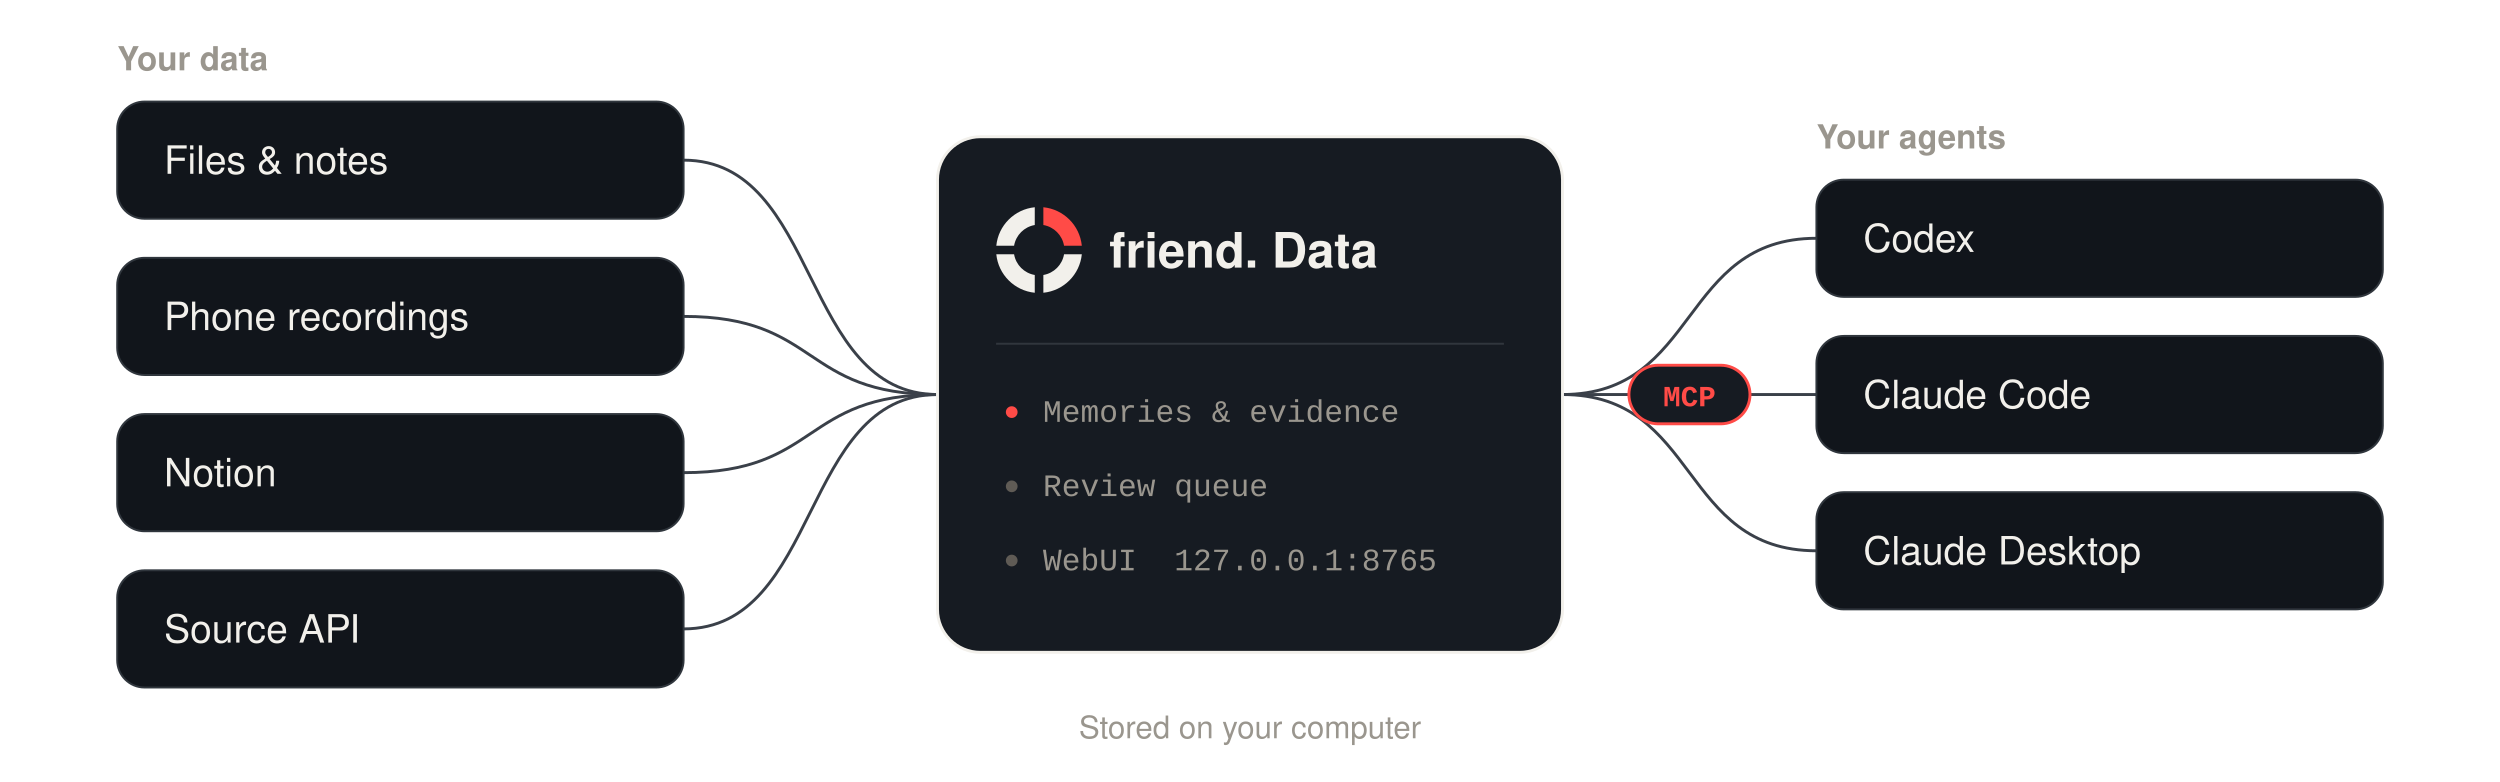
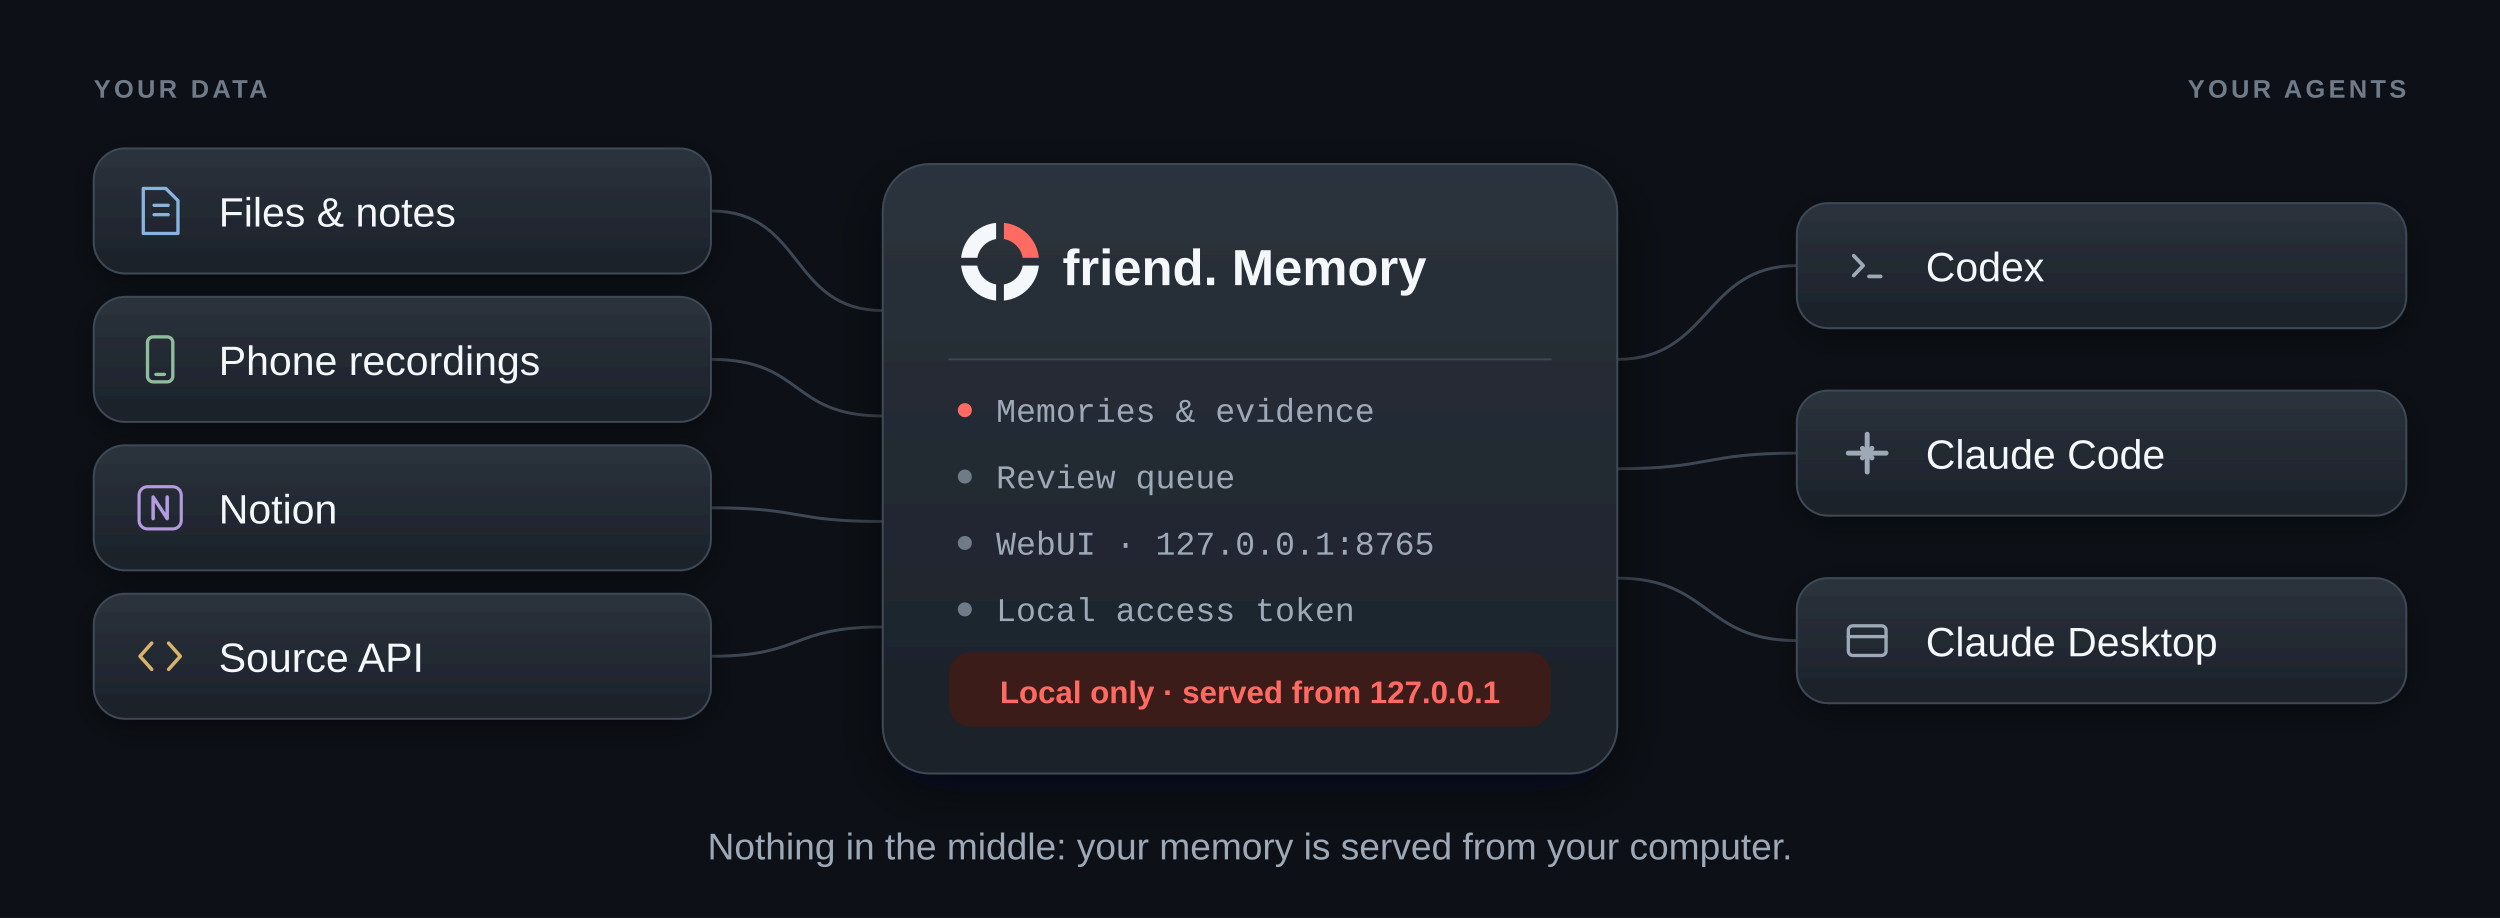
- <svg xmlns="http://www.w3.org/2000/svg" viewBox="0 60 1280 400" width="1280" height="400" role="img" aria-label="friend. architecture">
-   <style>.s{font-family:-apple-system, BlinkMacSystemFont, 'Segoe UI', 'Helvetica Neue', Helvetica, 'PingFang SC', 'Microsoft YaHei', Arial, sans-serif}.m{font-family:ui-monospace, SFMono-Regular, 'JetBrains Mono', Menlo, Consolas, 'Liberation Mono', monospace}</style>
-   <path id="l0" d="M350,142 C420,142 410,262 480,262" fill="none" stroke="#3A4049" stroke-width="1.5" />
-   <circle r="3.5" fill="#F2F0EB" opacity="0.8">
-     <animateMotion dur="3.2s" begin="-0.1s" repeatCount="indefinite">
-       <mpath href="#l0" />
-     </animateMotion>
-   </circle>
-   <path id="l1" d="M350,222 C420,222 410,262 480,262" fill="none" stroke="#3A4049" stroke-width="1.5" />
-   <circle r="3.5" fill="#F2F0EB" opacity="0.8">
-     <animateMotion dur="3.2s" begin="-0.9s" repeatCount="indefinite">
-       <mpath href="#l1" />
-     </animateMotion>
-   </circle>
-   <path id="l2" d="M350,302 C420,302 410,262 480,262" fill="none" stroke="#3A4049" stroke-width="1.5" />
-   <circle r="3.5" fill="#F2F0EB" opacity="0.8">
-     <animateMotion dur="3.2s" begin="-1.7s" repeatCount="indefinite">
-       <mpath href="#l2" />
-     </animateMotion>
-   </circle>
-   <path id="l3" d="M350,382 C420,382 410,262 480,262" fill="none" stroke="#3A4049" stroke-width="1.5" />
-   <circle r="3.5" fill="#F2F0EB" opacity="0.8">
-     <animateMotion dur="3.2s" begin="-2.5s" repeatCount="indefinite">
-       <mpath href="#l3" />
-     </animateMotion>
-   </circle>
-   <path id="r0" d="M800,262 C870,262 860,182 930,182" fill="none" stroke="#3A4049" stroke-width="1.5" />
-   <circle r="3.5" fill="#FF4B47">
-     <animateMotion dur="2.6s" begin="-0.40s" repeatCount="indefinite">
-       <mpath href="#r0" />
-     </animateMotion>
-   </circle>
-   <path id="r1" d="M800,262 C870,262 860,262 930,262" fill="none" stroke="#3A4049" stroke-width="1.5" />
-   <circle r="3.5" fill="#FF4B47">
-     <animateMotion dur="2.6s" begin="-1.25s" repeatCount="indefinite">
-       <mpath href="#r1" />
-     </animateMotion>
-   </circle>
-   <path id="r2" d="M800,262 C870,262 860,342 930,342" fill="none" stroke="#3A4049" stroke-width="1.5" />
-   <circle r="3.5" fill="#FF4B47">
-     <animateMotion dur="2.6s" begin="-2.10s" repeatCount="indefinite">
-       <mpath href="#r2" />
-     </animateMotion>
-   </circle>
-   <text class="s" x="60" y="96" font-size="17" font-weight="600" fill="#9A968E">Your data</text>
-   <text class="s" x="930" y="136" font-size="17" font-weight="600" fill="#9A968E">Your agents</text>
-   <rect x="60" y="112.0" width="290" height="60" rx="14" fill="#11151B" stroke="#30363D" />
-   <text class="s" x="84" y="149" font-size="20" fill="#F2F0EB">Files &amp; notes</text>
-   <rect x="60" y="192.0" width="290" height="60" rx="14" fill="#11151B" stroke="#30363D" />
-   <text class="s" x="84" y="229" font-size="20" fill="#F2F0EB">Phone recordings</text>
-   <rect x="60" y="272.0" width="290" height="60" rx="14" fill="#11151B" stroke="#30363D" />
-   <text class="s" x="84" y="309" font-size="20" fill="#F2F0EB">Notion</text>
-   <rect x="60" y="352.0" width="290" height="60" rx="14" fill="#11151B" stroke="#30363D" />
-   <text class="s" x="84" y="389" font-size="20" fill="#F2F0EB">Source API</text>
-   <rect x="930" y="152.0" width="290" height="60" rx="14" fill="#11151B" stroke="#30363D" />
-   <text class="s" x="954" y="189" font-size="20" fill="#F2F0EB">Codex</text>
-   <rect x="930" y="232.0" width="290" height="60" rx="14" fill="#11151B" stroke="#30363D" />
-   <text class="s" x="954" y="269" font-size="20" fill="#F2F0EB">Claude Code</text>
-   <rect x="930" y="312.0" width="290" height="60" rx="14" fill="#11151B" stroke="#30363D" />
-   <text class="s" x="954" y="349" font-size="20" fill="#F2F0EB">Claude Desktop</text>
-   <rect x="834" y="247" width="62" height="30" rx="15" fill="#161B22" stroke="#FF4B47" stroke-width="1.5" />
-   <text class="m" x="865" y="268" text-anchor="middle" font-size="15" font-weight="700" fill="#FF4B47">MCP</text>
-   <rect x="480" y="130" width="320" height="264" rx="22" fill="#161B22" stroke="#F2F0EB" stroke-width="1.5" />
-   <g transform="translate(532 188) scale(0.22)">
-     <path fill="#FF4B47" d="M10,-99.499A100,100 0 0 1 99.499,-10L58.146,-10A59,59 0 0 0 10,-58.146Z" />
-     <path fill="#F2F0EB" d="M99.499,10A100,100 0 0 1 10,99.499L10,58.146A59,59 0 0 0 58.146,10Z" />
-     <path fill="#F2F0EB" d="M-10,99.499A100,100 0 0 1 -99.499,10L-58.146,10A59,59 0 0 0 -10,58.146Z" />
-     <path fill="#F2F0EB" d="M-99.499,-10A100,100 0 0 1 -10,-99.499L-10,-58.146A59,59 0 0 0 -58.146,-10Z" />
-   </g>
-   <text class="s" x="568" y="197" font-size="25" font-weight="650" fill="#F2F0EB">friend. Data</text>
-   <line x1="510" y1="236" x2="770" y2="236" stroke="#30363D" />
-   <circle cx="518" cy="271" r="3" fill="#FF4B47" />
-   <text class="m" x="534" y="276" font-size="16" fill="#9A968E" xml:space="preserve">Memories &amp; evidence</text>
-   <circle cx="518" cy="309" r="3" fill="#5F5B55" />
-   <text class="m" x="534" y="314" font-size="16" fill="#9A968E" xml:space="preserve">Review queue</text>
-   <circle cx="518" cy="347" r="3" fill="#5F5B55" />
-   <text class="m" x="534" y="352" font-size="16" fill="#9A968E" xml:space="preserve">WebUI  127.0.0.1:8765</text>
-   <text class="s" x="640.0" y="438" text-anchor="middle" font-size="16" fill="#9A968E">Stored on your computer</text>
+ <svg xmlns="http://www.w3.org/2000/svg" viewBox="0 0 1280 470" width="1280" height="470" role="img" aria-label="Files, phone recordings, Notion and the source API flow into friend. Memory on your computer, which serves Codex, Claude Code and Claude Desktop over MCP.">
+   <defs>
+     <radialGradient id="halo" cx="50%" cy="50%" r="50%">
+       <stop offset="0" stop-color="#FF7A70" stop-opacity=".55" />
+       <stop offset=".45" stop-color="#FF7A70" stop-opacity=".18" />
+       <stop offset="1" stop-color="#FF7A70" stop-opacity="0" />
+     </radialGradient>
+     <linearGradient id="cardGrad" x1="0" y1="0" x2="0" y2="1">
+       <stop offset="0" stop-color="#2B323C" />
+       <stop offset="1" stop-color="#1B2129" />
+     </linearGradient>
+     <linearGradient id="cardAltGrad" x1="0" y1="0" x2="0" y2="1">
+       <stop offset="0" stop-color="#39424F" />
+       <stop offset="1" stop-color="#262E38" />
+     </linearGradient>
+     <filter id="soft" x="-30%" y="-30%" width="160%" height="180%">
+       <feDropShadow dx="0" dy="8" stdDeviation="14" flood-color="rgba(1,4,9,.62)" flood-opacity="1" />
+     </filter>
+     <filter id="softSm" x="-30%" y="-30%" width="160%" height="180%">
+       <feDropShadow dx="0" dy="4" stdDeviation="7" flood-color="rgba(1,4,9,.62)" flood-opacity=".8" />
+     </filter>
+   </defs>
+   <style>
+   .s{font-family:-apple-system, BlinkMacSystemFont, 'Segoe UI Variable Display', 'Segoe UI', 'Helvetica Neue', Arial, 'Microsoft YaHei', 'PingFang SC', 'Hiragino Sans GB', 'Noto Sans CJK SC', sans-serif}
+   .m{font-family:ui-monospace, SFMono-Regular, 'SF Mono', Menlo, Consolas, 'Liberation Mono', 'Microsoft YaHei', monospace}
+   .rise{opacity:0;animation:rise .9s cubic-bezier(.16,.84,.32,1) both}
+   @keyframes rise{from{opacity:0;transform:translateY(14px);filter:blur(6px)}to{opacity:1;transform:none;filter:blur(0)}}
+   @keyframes breathe{0%,100%{opacity:.45;transform:scale(.96)}50%{opacity:.9;transform:scale(1.05)}}
+   @keyframes breathe2{
+     0%{opacity:.05;transform:scale(.93);animation-timing-function:cubic-bezier(.66,0,.34,1)}
+     18%{opacity:.12;transform:scale(1.03);animation-timing-function:cubic-bezier(.37,0,.63,1)}
+     34%{opacity:.07;transform:scale(.99);animation-timing-function:cubic-bezier(.45,0,.55,1)}
+     57%{opacity:.15;transform:scale(1.085);animation-timing-function:cubic-bezier(.3,0,.7,1)}
+     72%{opacity:.088;transform:scale(1.008);animation-timing-function:cubic-bezier(.6,0,.4,1)}
+     88%{opacity:.126;transform:scale(1.052);animation-timing-function:cubic-bezier(.5,0,.5,1)}
+     100%{opacity:.05;transform:scale(.93)}
+   }
+   @keyframes twinkle{0%,100%{opacity:.12}50%{opacity:.5}}
+   .tw{animation:twinkle 9s ease-in-out infinite}
+   .snr{animation:snr 5.4s cubic-bezier(.16,.84,.32,1) infinite;transform-box:fill-box;transform-origin:center}
+   @keyframes snr{0%{transform:scale(.5);opacity:.55}65%{opacity:0}100%{transform:scale(1.6);opacity:0}}
+   .swp{animation-timing-function:cubic-bezier(.83,0,.17,1);animation-iteration-count:infinite;opacity:0}
+   .march{animation:march 1.65s linear infinite}
+   .dp{animation:dotpulse 2.6s ease-in-out infinite}
+   @keyframes dotpulse{0%,100%{opacity:.42}50%{opacity:1}}
+   @keyframes march{to{stroke-dashoffset:-24}}
+   .scan{animation:scan 4s cubic-bezier(.83,0,.17,1) infinite;opacity:0}
+   @keyframes scan{0%{transform:translateX(0);opacity:0}8%{opacity:1}88%{opacity:1}100%{transform:translateX(1140px);opacity:0}}
+   @media (prefers-reduced-motion: reduce){
+     .rise{animation:none!important;opacity:1!important;filter:none!important;transform:none!important}
+     .tw{animation:none!important;opacity:.55!important}
+     .snr,.swp,.scan{animation:none!important;opacity:0!important}
+     .march{animation:none!important}
+     .dp{animation:none!important;opacity:1!important}
+   }</style>
+   <rect width="1280" height="470" fill="#0D1117" />
+   <text x="48" y="50" font-size="13" font-weight="700" fill="#6F7B89" letter-spacing="1.7" class="s">YOUR DATA</text>
+   <text x="1232" y="50" font-size="13" font-weight="700" fill="#6F7B89" text-anchor="end" letter-spacing="1.7" class="s">YOUR AGENTS</text>
+   <path id="sl0" d="M364,108 C412,108 404,159 452,159" fill="none" stroke="#3E4855" stroke-width="1.5" />
+   <path id="sl1" d="M364,184 C412,184 404,213 452,213" fill="none" stroke="#3E4855" stroke-width="1.5" />
+   <path id="sl2" d="M364,260 C412,260 404,267 452,267" fill="none" stroke="#3E4855" stroke-width="1.5" />
+   <path id="sl3" d="M364,336 C412,336 404,321 452,321" fill="none" stroke="#3E4855" stroke-width="1.5" />
+   <path id="ar0" d="M828,184 C876,184 872,136 920,136" fill="none" stroke="#3E4855" stroke-width="1.5" />
+   <path id="ar1" d="M828,240 C876,240 872,232 920,232" fill="none" stroke="#3E4855" stroke-width="1.5" />
+   <path id="ar2" d="M828,296 C876,296 872,328 920,328" fill="none" stroke="#3E4855" stroke-width="1.5" />
+   <g>
+     <g>
+       <animateMotion dur="1.3s" begin="0s" repeatCount="indefinite" calcMode="spline" keyPoints="0;1" keyTimes="0;1" keySplines=".42 0 .28 1">
+         <mpath href="#sl0" />
+       </animateMotion>
+       <circle r="9.36" fill="#FFB3AC" opacity="0">
+         <animate attributeName="r" values="3.74;9.36;9.36;3.74" keyTimes="0;.14;.86;1" calcMode="spline" keySplines=".4 0 .6 1;.4 0 .6 1;.4 0 .6 1" dur="1.3s" begin="0s" repeatCount="indefinite" />
+         <animate attributeName="opacity" values="0;.16;.16;0" keyTimes="0;.14;.86;1" calcMode="spline" keySplines=".4 0 .6 1;.4 0 .6 1;.4 0 .6 1" dur="1.3s" begin="0s" repeatCount="indefinite" />
+       </circle>
+       <circle r="3.6" fill="#FFB3AC" opacity="0">
+         <animate attributeName="r" values="1.26;3.6;3.6;1.26" keyTimes="0;.14;.86;1" calcMode="spline" keySplines=".4 0 .6 1;.4 0 .6 1;.4 0 .6 1" dur="1.3s" begin="0s" repeatCount="indefinite" />
+         <animate attributeName="opacity" values="0;1;1;0" keyTimes="0;.14;.86;1" calcMode="spline" keySplines=".4 0 .6 1;.4 0 .6 1;.4 0 .6 1" dur="1.3s" begin="0s" repeatCount="indefinite" />
+       </circle>
+     </g>
+     <g>
+       <animateMotion dur="1.3s" begin="-0.37s" repeatCount="indefinite" calcMode="spline" keyPoints="0;1" keyTimes="0;1" keySplines=".42 0 .28 1">
+         <mpath href="#sl0" />
+       </animateMotion>
+       <circle r="9.36" fill="#FFB3AC" opacity="0">
+         <animate attributeName="r" values="3.74;9.36;9.36;3.74" keyTimes="0;.14;.86;1" calcMode="spline" keySplines=".4 0 .6 1;.4 0 .6 1;.4 0 .6 1" dur="1.3s" begin="-0.37s" repeatCount="indefinite" />
+         <animate attributeName="opacity" values="0;.16;.16;0" keyTimes="0;.14;.86;1" calcMode="spline" keySplines=".4 0 .6 1;.4 0 .6 1;.4 0 .6 1" dur="1.3s" begin="-0.37s" repeatCount="indefinite" />
+       </circle>
+       <circle r="3.6" fill="#FFB3AC" opacity="0">
+         <animate attributeName="r" values="1.26;3.6;3.6;1.26" keyTimes="0;.14;.86;1" calcMode="spline" keySplines=".4 0 .6 1;.4 0 .6 1;.4 0 .6 1" dur="1.3s" begin="-0.37s" repeatCount="indefinite" />
+         <animate attributeName="opacity" values="0;1;1;0" keyTimes="0;.14;.86;1" calcMode="spline" keySplines=".4 0 .6 1;.4 0 .6 1;.4 0 .6 1" dur="1.3s" begin="-0.37s" repeatCount="indefinite" />
+       </circle>
+     </g>
+     <g>
+       <animateMotion dur="1.3s" begin="-0.74s" repeatCount="indefinite" calcMode="spline" keyPoints="0;1" keyTimes="0;1" keySplines=".42 0 .28 1">
+         <mpath href="#sl0" />
+       </animateMotion>
+       <circle r="9.36" fill="#FFB3AC" opacity="0">
+         <animate attributeName="r" values="3.74;9.36;9.36;3.74" keyTimes="0;.14;.86;1" calcMode="spline" keySplines=".4 0 .6 1;.4 0 .6 1;.4 0 .6 1" dur="1.3s" begin="-0.74s" repeatCount="indefinite" />
+         <animate attributeName="opacity" values="0;.16;.16;0" keyTimes="0;.14;.86;1" calcMode="spline" keySplines=".4 0 .6 1;.4 0 .6 1;.4 0 .6 1" dur="1.3s" begin="-0.74s" repeatCount="indefinite" />
+       </circle>
+       <circle r="3.6" fill="#FFB3AC" opacity="0">
+         <animate attributeName="r" values="1.26;3.6;3.6;1.26" keyTimes="0;.14;.86;1" calcMode="spline" keySplines=".4 0 .6 1;.4 0 .6 1;.4 0 .6 1" dur="1.3s" begin="-0.74s" repeatCount="indefinite" />
+         <animate attributeName="opacity" values="0;1;1;0" keyTimes="0;.14;.86;1" calcMode="spline" keySplines=".4 0 .6 1;.4 0 .6 1;.4 0 .6 1" dur="1.3s" begin="-0.74s" repeatCount="indefinite" />
+       </circle>
+     </g>
+     <g>
+       <animateMotion dur="1.42s" begin="-0.46s" repeatCount="indefinite" calcMode="spline" keyPoints="0;1" keyTimes="0;1" keySplines=".42 0 .28 1">
+         <mpath href="#sl1" />
+       </animateMotion>
+       <circle r="9.36" fill="#FFB3AC" opacity="0">
+         <animate attributeName="r" values="3.74;9.36;9.36;3.74" keyTimes="0;.14;.86;1" calcMode="spline" keySplines=".4 0 .6 1;.4 0 .6 1;.4 0 .6 1" dur="1.42s" begin="-0.46s" repeatCount="indefinite" />
+         <animate attributeName="opacity" values="0;.16;.16;0" keyTimes="0;.14;.86;1" calcMode="spline" keySplines=".4 0 .6 1;.4 0 .6 1;.4 0 .6 1" dur="1.42s" begin="-0.46s" repeatCount="indefinite" />
+       </circle>
+       <circle r="3.6" fill="#FFB3AC" opacity="0">
+         <animate attributeName="r" values="1.26;3.6;3.6;1.26" keyTimes="0;.14;.86;1" calcMode="spline" keySplines=".4 0 .6 1;.4 0 .6 1;.4 0 .6 1" dur="1.42s" begin="-0.46s" repeatCount="indefinite" />
+         <animate attributeName="opacity" values="0;1;1;0" keyTimes="0;.14;.86;1" calcMode="spline" keySplines=".4 0 .6 1;.4 0 .6 1;.4 0 .6 1" dur="1.42s" begin="-0.46s" repeatCount="indefinite" />
+       </circle>
+     </g>
+     <g>
+       <animateMotion dur="1.42s" begin="-0.83s" repeatCount="indefinite" calcMode="spline" keyPoints="0;1" keyTimes="0;1" keySplines=".42 0 .28 1">
+         <mpath href="#sl1" />
+       </animateMotion>
+       <circle r="9.36" fill="#FFB3AC" opacity="0">
+         <animate attributeName="r" values="3.74;9.36;9.36;3.74" keyTimes="0;.14;.86;1" calcMode="spline" keySplines=".4 0 .6 1;.4 0 .6 1;.4 0 .6 1" dur="1.42s" begin="-0.83s" repeatCount="indefinite" />
+         <animate attributeName="opacity" values="0;.16;.16;0" keyTimes="0;.14;.86;1" calcMode="spline" keySplines=".4 0 .6 1;.4 0 .6 1;.4 0 .6 1" dur="1.42s" begin="-0.83s" repeatCount="indefinite" />
+       </circle>
+       <circle r="3.6" fill="#FFB3AC" opacity="0">
+         <animate attributeName="r" values="1.26;3.6;3.6;1.26" keyTimes="0;.14;.86;1" calcMode="spline" keySplines=".4 0 .6 1;.4 0 .6 1;.4 0 .6 1" dur="1.42s" begin="-0.83s" repeatCount="indefinite" />
+         <animate attributeName="opacity" values="0;1;1;0" keyTimes="0;.14;.86;1" calcMode="spline" keySplines=".4 0 .6 1;.4 0 .6 1;.4 0 .6 1" dur="1.42s" begin="-0.83s" repeatCount="indefinite" />
+       </circle>
+     </g>
+     <g>
+       <animateMotion dur="1.42s" begin="-1.2s" repeatCount="indefinite" calcMode="spline" keyPoints="0;1" keyTimes="0;1" keySplines=".42 0 .28 1">
+         <mpath href="#sl1" />
+       </animateMotion>
+       <circle r="9.36" fill="#FFB3AC" opacity="0">
+         <animate attributeName="r" values="3.74;9.36;9.36;3.74" keyTimes="0;.14;.86;1" calcMode="spline" keySplines=".4 0 .6 1;.4 0 .6 1;.4 0 .6 1" dur="1.42s" begin="-1.2s" repeatCount="indefinite" />
+         <animate attributeName="opacity" values="0;.16;.16;0" keyTimes="0;.14;.86;1" calcMode="spline" keySplines=".4 0 .6 1;.4 0 .6 1;.4 0 .6 1" dur="1.42s" begin="-1.2s" repeatCount="indefinite" />
+       </circle>
+       <circle r="3.6" fill="#FFB3AC" opacity="0">
+         <animate attributeName="r" values="1.26;3.6;3.6;1.26" keyTimes="0;.14;.86;1" calcMode="spline" keySplines=".4 0 .6 1;.4 0 .6 1;.4 0 .6 1" dur="1.42s" begin="-1.2s" repeatCount="indefinite" />
+         <animate attributeName="opacity" values="0;1;1;0" keyTimes="0;.14;.86;1" calcMode="spline" keySplines=".4 0 .6 1;.4 0 .6 1;.4 0 .6 1" dur="1.42s" begin="-1.2s" repeatCount="indefinite" />
+       </circle>
+     </g>
+     <g>
+       <animateMotion dur="1.53s" begin="-0.92s" repeatCount="indefinite" calcMode="spline" keyPoints="0;1" keyTimes="0;1" keySplines=".42 0 .28 1">
+         <mpath href="#sl2" />
+       </animateMotion>
+       <circle r="9.36" fill="#FFB3AC" opacity="0">
+         <animate attributeName="r" values="3.74;9.36;9.36;3.74" keyTimes="0;.14;.86;1" calcMode="spline" keySplines=".4 0 .6 1;.4 0 .6 1;.4 0 .6 1" dur="1.53s" begin="-0.92s" repeatCount="indefinite" />
+         <animate attributeName="opacity" values="0;.16;.16;0" keyTimes="0;.14;.86;1" calcMode="spline" keySplines=".4 0 .6 1;.4 0 .6 1;.4 0 .6 1" dur="1.53s" begin="-0.92s" repeatCount="indefinite" />
+       </circle>
+       <circle r="3.6" fill="#FFB3AC" opacity="0">
+         <animate attributeName="r" values="1.26;3.6;3.6;1.26" keyTimes="0;.14;.86;1" calcMode="spline" keySplines=".4 0 .6 1;.4 0 .6 1;.4 0 .6 1" dur="1.53s" begin="-0.92s" repeatCount="indefinite" />
+         <animate attributeName="opacity" values="0;1;1;0" keyTimes="0;.14;.86;1" calcMode="spline" keySplines=".4 0 .6 1;.4 0 .6 1;.4 0 .6 1" dur="1.53s" begin="-0.92s" repeatCount="indefinite" />
+       </circle>
+     </g>
+     <g>
+       <animateMotion dur="1.53s" begin="-1.29s" repeatCount="indefinite" calcMode="spline" keyPoints="0;1" keyTimes="0;1" keySplines=".42 0 .28 1">
+         <mpath href="#sl2" />
+       </animateMotion>
+       <circle r="9.36" fill="#FFB3AC" opacity="0">
+         <animate attributeName="r" values="3.74;9.36;9.36;3.74" keyTimes="0;.14;.86;1" calcMode="spline" keySplines=".4 0 .6 1;.4 0 .6 1;.4 0 .6 1" dur="1.53s" begin="-1.29s" repeatCount="indefinite" />
+         <animate attributeName="opacity" values="0;.16;.16;0" keyTimes="0;.14;.86;1" calcMode="spline" keySplines=".4 0 .6 1;.4 0 .6 1;.4 0 .6 1" dur="1.53s" begin="-1.29s" repeatCount="indefinite" />
+       </circle>
+       <circle r="3.6" fill="#FFB3AC" opacity="0">
+         <animate attributeName="r" values="1.26;3.6;3.6;1.26" keyTimes="0;.14;.86;1" calcMode="spline" keySplines=".4 0 .6 1;.4 0 .6 1;.4 0 .6 1" dur="1.53s" begin="-1.29s" repeatCount="indefinite" />
+         <animate attributeName="opacity" values="0;1;1;0" keyTimes="0;.14;.86;1" calcMode="spline" keySplines=".4 0 .6 1;.4 0 .6 1;.4 0 .6 1" dur="1.53s" begin="-1.29s" repeatCount="indefinite" />
+       </circle>
+     </g>
+     <g>
+       <animateMotion dur="1.53s" begin="-1.66s" repeatCount="indefinite" calcMode="spline" keyPoints="0;1" keyTimes="0;1" keySplines=".42 0 .28 1">
+         <mpath href="#sl2" />
+       </animateMotion>
+       <circle r="9.36" fill="#FFB3AC" opacity="0">
+         <animate attributeName="r" values="3.74;9.36;9.36;3.74" keyTimes="0;.14;.86;1" calcMode="spline" keySplines=".4 0 .6 1;.4 0 .6 1;.4 0 .6 1" dur="1.53s" begin="-1.66s" repeatCount="indefinite" />
+         <animate attributeName="opacity" values="0;.16;.16;0" keyTimes="0;.14;.86;1" calcMode="spline" keySplines=".4 0 .6 1;.4 0 .6 1;.4 0 .6 1" dur="1.53s" begin="-1.66s" repeatCount="indefinite" />
+       </circle>
+       <circle r="3.6" fill="#FFB3AC" opacity="0">
+         <animate attributeName="r" values="1.26;3.6;3.6;1.26" keyTimes="0;.14;.86;1" calcMode="spline" keySplines=".4 0 .6 1;.4 0 .6 1;.4 0 .6 1" dur="1.53s" begin="-1.66s" repeatCount="indefinite" />
+         <animate attributeName="opacity" values="0;1;1;0" keyTimes="0;.14;.86;1" calcMode="spline" keySplines=".4 0 .6 1;.4 0 .6 1;.4 0 .6 1" dur="1.53s" begin="-1.66s" repeatCount="indefinite" />
+       </circle>
+     </g>
+     <g>
+       <animateMotion dur="1.65s" begin="-1.38s" repeatCount="indefinite" calcMode="spline" keyPoints="0;1" keyTimes="0;1" keySplines=".42 0 .28 1">
+         <mpath href="#sl3" />
+       </animateMotion>
+       <circle r="9.36" fill="#FFB3AC" opacity="0">
+         <animate attributeName="r" values="3.74;9.36;9.36;3.74" keyTimes="0;.14;.86;1" calcMode="spline" keySplines=".4 0 .6 1;.4 0 .6 1;.4 0 .6 1" dur="1.65s" begin="-1.38s" repeatCount="indefinite" />
+         <animate attributeName="opacity" values="0;.16;.16;0" keyTimes="0;.14;.86;1" calcMode="spline" keySplines=".4 0 .6 1;.4 0 .6 1;.4 0 .6 1" dur="1.65s" begin="-1.38s" repeatCount="indefinite" />
+       </circle>
+       <circle r="3.6" fill="#FFB3AC" opacity="0">
+         <animate attributeName="r" values="1.26;3.6;3.6;1.26" keyTimes="0;.14;.86;1" calcMode="spline" keySplines=".4 0 .6 1;.4 0 .6 1;.4 0 .6 1" dur="1.65s" begin="-1.38s" repeatCount="indefinite" />
+         <animate attributeName="opacity" values="0;1;1;0" keyTimes="0;.14;.86;1" calcMode="spline" keySplines=".4 0 .6 1;.4 0 .6 1;.4 0 .6 1" dur="1.65s" begin="-1.38s" repeatCount="indefinite" />
+       </circle>
+     </g>
+     <g>
+       <animateMotion dur="1.65s" begin="-1.75s" repeatCount="indefinite" calcMode="spline" keyPoints="0;1" keyTimes="0;1" keySplines=".42 0 .28 1">
+         <mpath href="#sl3" />
+       </animateMotion>
+       <circle r="9.36" fill="#FFB3AC" opacity="0">
+         <animate attributeName="r" values="3.74;9.36;9.36;3.74" keyTimes="0;.14;.86;1" calcMode="spline" keySplines=".4 0 .6 1;.4 0 .6 1;.4 0 .6 1" dur="1.65s" begin="-1.75s" repeatCount="indefinite" />
+         <animate attributeName="opacity" values="0;.16;.16;0" keyTimes="0;.14;.86;1" calcMode="spline" keySplines=".4 0 .6 1;.4 0 .6 1;.4 0 .6 1" dur="1.65s" begin="-1.75s" repeatCount="indefinite" />
+       </circle>
+       <circle r="3.6" fill="#FFB3AC" opacity="0">
+         <animate attributeName="r" values="1.26;3.6;3.6;1.26" keyTimes="0;.14;.86;1" calcMode="spline" keySplines=".4 0 .6 1;.4 0 .6 1;.4 0 .6 1" dur="1.65s" begin="-1.75s" repeatCount="indefinite" />
+         <animate attributeName="opacity" values="0;1;1;0" keyTimes="0;.14;.86;1" calcMode="spline" keySplines=".4 0 .6 1;.4 0 .6 1;.4 0 .6 1" dur="1.65s" begin="-1.75s" repeatCount="indefinite" />
+       </circle>
+     </g>
+     <g>
+       <animateMotion dur="1.65s" begin="-2.12s" repeatCount="indefinite" calcMode="spline" keyPoints="0;1" keyTimes="0;1" keySplines=".42 0 .28 1">
+         <mpath href="#sl3" />
+       </animateMotion>
+       <circle r="9.36" fill="#FFB3AC" opacity="0">
+         <animate attributeName="r" values="3.74;9.36;9.36;3.74" keyTimes="0;.14;.86;1" calcMode="spline" keySplines=".4 0 .6 1;.4 0 .6 1;.4 0 .6 1" dur="1.65s" begin="-2.12s" repeatCount="indefinite" />
+         <animate attributeName="opacity" values="0;.16;.16;0" keyTimes="0;.14;.86;1" calcMode="spline" keySplines=".4 0 .6 1;.4 0 .6 1;.4 0 .6 1" dur="1.65s" begin="-2.12s" repeatCount="indefinite" />
+       </circle>
+       <circle r="3.6" fill="#FFB3AC" opacity="0">
+         <animate attributeName="r" values="1.26;3.6;3.6;1.26" keyTimes="0;.14;.86;1" calcMode="spline" keySplines=".4 0 .6 1;.4 0 .6 1;.4 0 .6 1" dur="1.65s" begin="-2.12s" repeatCount="indefinite" />
+         <animate attributeName="opacity" values="0;1;1;0" keyTimes="0;.14;.86;1" calcMode="spline" keySplines=".4 0 .6 1;.4 0 .6 1;.4 0 .6 1" dur="1.65s" begin="-2.12s" repeatCount="indefinite" />
+       </circle>
+     </g>
+     <g>
+       <animateMotion dur="1.08s" begin="0s" repeatCount="indefinite" calcMode="spline" keyPoints="0;1" keyTimes="0;1" keySplines=".42 0 .28 1">
+         <mpath href="#ar0" />
+       </animateMotion>
+       <circle r="9.36" fill="#FF6B63" opacity="0">
+         <animate attributeName="r" values="3.74;9.36;9.36;3.74" keyTimes="0;.14;.86;1" calcMode="spline" keySplines=".4 0 .6 1;.4 0 .6 1;.4 0 .6 1" dur="1.08s" begin="0s" repeatCount="indefinite" />
+         <animate attributeName="opacity" values="0;.16;.16;0" keyTimes="0;.14;.86;1" calcMode="spline" keySplines=".4 0 .6 1;.4 0 .6 1;.4 0 .6 1" dur="1.08s" begin="0s" repeatCount="indefinite" />
+       </circle>
+       <circle r="3.6" fill="#FF6B63" opacity="0">
+         <animate attributeName="r" values="1.26;3.6;3.6;1.26" keyTimes="0;.14;.86;1" calcMode="spline" keySplines=".4 0 .6 1;.4 0 .6 1;.4 0 .6 1" dur="1.08s" begin="0s" repeatCount="indefinite" />
+         <animate attributeName="opacity" values="0;1;1;0" keyTimes="0;.14;.86;1" calcMode="spline" keySplines=".4 0 .6 1;.4 0 .6 1;.4 0 .6 1" dur="1.08s" begin="0s" repeatCount="indefinite" />
+       </circle>
+     </g>
+     <g>
+       <animateMotion dur="1.08s" begin="-0.31s" repeatCount="indefinite" calcMode="spline" keyPoints="0;1" keyTimes="0;1" keySplines=".42 0 .28 1">
+         <mpath href="#ar0" />
+       </animateMotion>
+       <circle r="9.36" fill="#FF6B63" opacity="0">
+         <animate attributeName="r" values="3.74;9.36;9.36;3.74" keyTimes="0;.14;.86;1" calcMode="spline" keySplines=".4 0 .6 1;.4 0 .6 1;.4 0 .6 1" dur="1.08s" begin="-0.31s" repeatCount="indefinite" />
+         <animate attributeName="opacity" values="0;.16;.16;0" keyTimes="0;.14;.86;1" calcMode="spline" keySplines=".4 0 .6 1;.4 0 .6 1;.4 0 .6 1" dur="1.08s" begin="-0.31s" repeatCount="indefinite" />
+       </circle>
+       <circle r="3.6" fill="#FF6B63" opacity="0">
+         <animate attributeName="r" values="1.26;3.6;3.6;1.26" keyTimes="0;.14;.86;1" calcMode="spline" keySplines=".4 0 .6 1;.4 0 .6 1;.4 0 .6 1" dur="1.08s" begin="-0.31s" repeatCount="indefinite" />
+         <animate attributeName="opacity" values="0;1;1;0" keyTimes="0;.14;.86;1" calcMode="spline" keySplines=".4 0 .6 1;.4 0 .6 1;.4 0 .6 1" dur="1.08s" begin="-0.31s" repeatCount="indefinite" />
+       </circle>
+     </g>
+     <g>
+       <animateMotion dur="1.08s" begin="-0.62s" repeatCount="indefinite" calcMode="spline" keyPoints="0;1" keyTimes="0;1" keySplines=".42 0 .28 1">
+         <mpath href="#ar0" />
+       </animateMotion>
+       <circle r="9.36" fill="#FF6B63" opacity="0">
+         <animate attributeName="r" values="3.74;9.36;9.36;3.74" keyTimes="0;.14;.86;1" calcMode="spline" keySplines=".4 0 .6 1;.4 0 .6 1;.4 0 .6 1" dur="1.08s" begin="-0.62s" repeatCount="indefinite" />
+         <animate attributeName="opacity" values="0;.16;.16;0" keyTimes="0;.14;.86;1" calcMode="spline" keySplines=".4 0 .6 1;.4 0 .6 1;.4 0 .6 1" dur="1.08s" begin="-0.62s" repeatCount="indefinite" />
+       </circle>
+       <circle r="3.6" fill="#FF6B63" opacity="0">
+         <animate attributeName="r" values="1.26;3.6;3.6;1.26" keyTimes="0;.14;.86;1" calcMode="spline" keySplines=".4 0 .6 1;.4 0 .6 1;.4 0 .6 1" dur="1.08s" begin="-0.62s" repeatCount="indefinite" />
+         <animate attributeName="opacity" values="0;1;1;0" keyTimes="0;.14;.86;1" calcMode="spline" keySplines=".4 0 .6 1;.4 0 .6 1;.4 0 .6 1" dur="1.08s" begin="-0.62s" repeatCount="indefinite" />
+       </circle>
+     </g>
+     <g>
+       <animateMotion dur="1.2s" begin="-0.39s" repeatCount="indefinite" calcMode="spline" keyPoints="0;1" keyTimes="0;1" keySplines=".42 0 .28 1">
+         <mpath href="#ar1" />
+       </animateMotion>
+       <circle r="9.36" fill="#FF6B63" opacity="0">
+         <animate attributeName="r" values="3.74;9.36;9.36;3.74" keyTimes="0;.14;.86;1" calcMode="spline" keySplines=".4 0 .6 1;.4 0 .6 1;.4 0 .6 1" dur="1.2s" begin="-0.39s" repeatCount="indefinite" />
+         <animate attributeName="opacity" values="0;.16;.16;0" keyTimes="0;.14;.86;1" calcMode="spline" keySplines=".4 0 .6 1;.4 0 .6 1;.4 0 .6 1" dur="1.2s" begin="-0.39s" repeatCount="indefinite" />
+       </circle>
+       <circle r="3.6" fill="#FF6B63" opacity="0">
+         <animate attributeName="r" values="1.26;3.6;3.6;1.26" keyTimes="0;.14;.86;1" calcMode="spline" keySplines=".4 0 .6 1;.4 0 .6 1;.4 0 .6 1" dur="1.2s" begin="-0.39s" repeatCount="indefinite" />
+         <animate attributeName="opacity" values="0;1;1;0" keyTimes="0;.14;.86;1" calcMode="spline" keySplines=".4 0 .6 1;.4 0 .6 1;.4 0 .6 1" dur="1.2s" begin="-0.39s" repeatCount="indefinite" />
+       </circle>
+     </g>
+     <g>
+       <animateMotion dur="1.2s" begin="-0.7s" repeatCount="indefinite" calcMode="spline" keyPoints="0;1" keyTimes="0;1" keySplines=".42 0 .28 1">
+         <mpath href="#ar1" />
+       </animateMotion>
+       <circle r="9.36" fill="#FF6B63" opacity="0">
+         <animate attributeName="r" values="3.74;9.36;9.36;3.74" keyTimes="0;.14;.86;1" calcMode="spline" keySplines=".4 0 .6 1;.4 0 .6 1;.4 0 .6 1" dur="1.2s" begin="-0.7s" repeatCount="indefinite" />
+         <animate attributeName="opacity" values="0;.16;.16;0" keyTimes="0;.14;.86;1" calcMode="spline" keySplines=".4 0 .6 1;.4 0 .6 1;.4 0 .6 1" dur="1.2s" begin="-0.7s" repeatCount="indefinite" />
+       </circle>
+       <circle r="3.6" fill="#FF6B63" opacity="0">
+         <animate attributeName="r" values="1.26;3.6;3.6;1.26" keyTimes="0;.14;.86;1" calcMode="spline" keySplines=".4 0 .6 1;.4 0 .6 1;.4 0 .6 1" dur="1.2s" begin="-0.7s" repeatCount="indefinite" />
+         <animate attributeName="opacity" values="0;1;1;0" keyTimes="0;.14;.86;1" calcMode="spline" keySplines=".4 0 .6 1;.4 0 .6 1;.4 0 .6 1" dur="1.2s" begin="-0.7s" repeatCount="indefinite" />
+       </circle>
+     </g>
+     <g>
+       <animateMotion dur="1.2s" begin="-1.01s" repeatCount="indefinite" calcMode="spline" keyPoints="0;1" keyTimes="0;1" keySplines=".42 0 .28 1">
+         <mpath href="#ar1" />
+       </animateMotion>
+       <circle r="9.36" fill="#FF6B63" opacity="0">
+         <animate attributeName="r" values="3.74;9.36;9.36;3.74" keyTimes="0;.14;.86;1" calcMode="spline" keySplines=".4 0 .6 1;.4 0 .6 1;.4 0 .6 1" dur="1.2s" begin="-1.01s" repeatCount="indefinite" />
+         <animate attributeName="opacity" values="0;.16;.16;0" keyTimes="0;.14;.86;1" calcMode="spline" keySplines=".4 0 .6 1;.4 0 .6 1;.4 0 .6 1" dur="1.2s" begin="-1.01s" repeatCount="indefinite" />
+       </circle>
+       <circle r="3.6" fill="#FF6B63" opacity="0">
+         <animate attributeName="r" values="1.26;3.6;3.6;1.26" keyTimes="0;.14;.86;1" calcMode="spline" keySplines=".4 0 .6 1;.4 0 .6 1;.4 0 .6 1" dur="1.2s" begin="-1.01s" repeatCount="indefinite" />
+         <animate attributeName="opacity" values="0;1;1;0" keyTimes="0;.14;.86;1" calcMode="spline" keySplines=".4 0 .6 1;.4 0 .6 1;.4 0 .6 1" dur="1.2s" begin="-1.01s" repeatCount="indefinite" />
+       </circle>
+     </g>
+     <g>
+       <animateMotion dur="1.32s" begin="-0.78s" repeatCount="indefinite" calcMode="spline" keyPoints="0;1" keyTimes="0;1" keySplines=".42 0 .28 1">
+         <mpath href="#ar2" />
+       </animateMotion>
+       <circle r="9.36" fill="#FF6B63" opacity="0">
+         <animate attributeName="r" values="3.74;9.36;9.36;3.74" keyTimes="0;.14;.86;1" calcMode="spline" keySplines=".4 0 .6 1;.4 0 .6 1;.4 0 .6 1" dur="1.32s" begin="-0.78s" repeatCount="indefinite" />
+         <animate attributeName="opacity" values="0;.16;.16;0" keyTimes="0;.14;.86;1" calcMode="spline" keySplines=".4 0 .6 1;.4 0 .6 1;.4 0 .6 1" dur="1.32s" begin="-0.78s" repeatCount="indefinite" />
+       </circle>
+       <circle r="3.6" fill="#FF6B63" opacity="0">
+         <animate attributeName="r" values="1.26;3.6;3.6;1.26" keyTimes="0;.14;.86;1" calcMode="spline" keySplines=".4 0 .6 1;.4 0 .6 1;.4 0 .6 1" dur="1.32s" begin="-0.78s" repeatCount="indefinite" />
+         <animate attributeName="opacity" values="0;1;1;0" keyTimes="0;.14;.86;1" calcMode="spline" keySplines=".4 0 .6 1;.4 0 .6 1;.4 0 .6 1" dur="1.32s" begin="-0.78s" repeatCount="indefinite" />
+       </circle>
+     </g>
+     <g>
+       <animateMotion dur="1.32s" begin="-1.09s" repeatCount="indefinite" calcMode="spline" keyPoints="0;1" keyTimes="0;1" keySplines=".42 0 .28 1">
+         <mpath href="#ar2" />
+       </animateMotion>
+       <circle r="9.36" fill="#FF6B63" opacity="0">
+         <animate attributeName="r" values="3.74;9.36;9.36;3.74" keyTimes="0;.14;.86;1" calcMode="spline" keySplines=".4 0 .6 1;.4 0 .6 1;.4 0 .6 1" dur="1.32s" begin="-1.09s" repeatCount="indefinite" />
+         <animate attributeName="opacity" values="0;.16;.16;0" keyTimes="0;.14;.86;1" calcMode="spline" keySplines=".4 0 .6 1;.4 0 .6 1;.4 0 .6 1" dur="1.32s" begin="-1.09s" repeatCount="indefinite" />
+       </circle>
+       <circle r="3.6" fill="#FF6B63" opacity="0">
+         <animate attributeName="r" values="1.26;3.6;3.6;1.26" keyTimes="0;.14;.86;1" calcMode="spline" keySplines=".4 0 .6 1;.4 0 .6 1;.4 0 .6 1" dur="1.32s" begin="-1.09s" repeatCount="indefinite" />
+         <animate attributeName="opacity" values="0;1;1;0" keyTimes="0;.14;.86;1" calcMode="spline" keySplines=".4 0 .6 1;.4 0 .6 1;.4 0 .6 1" dur="1.32s" begin="-1.09s" repeatCount="indefinite" />
+       </circle>
+     </g>
+     <g>
+       <animateMotion dur="1.32s" begin="-1.4s" repeatCount="indefinite" calcMode="spline" keyPoints="0;1" keyTimes="0;1" keySplines=".42 0 .28 1">
+         <mpath href="#ar2" />
+       </animateMotion>
+       <circle r="9.36" fill="#FF6B63" opacity="0">
+         <animate attributeName="r" values="3.74;9.36;9.36;3.74" keyTimes="0;.14;.86;1" calcMode="spline" keySplines=".4 0 .6 1;.4 0 .6 1;.4 0 .6 1" dur="1.32s" begin="-1.4s" repeatCount="indefinite" />
+         <animate attributeName="opacity" values="0;.16;.16;0" keyTimes="0;.14;.86;1" calcMode="spline" keySplines=".4 0 .6 1;.4 0 .6 1;.4 0 .6 1" dur="1.32s" begin="-1.4s" repeatCount="indefinite" />
+       </circle>
+       <circle r="3.6" fill="#FF6B63" opacity="0">
+         <animate attributeName="r" values="1.26;3.6;3.6;1.26" keyTimes="0;.14;.86;1" calcMode="spline" keySplines=".4 0 .6 1;.4 0 .6 1;.4 0 .6 1" dur="1.32s" begin="-1.4s" repeatCount="indefinite" />
+         <animate attributeName="opacity" values="0;1;1;0" keyTimes="0;.14;.86;1" calcMode="spline" keySplines=".4 0 .6 1;.4 0 .6 1;.4 0 .6 1" dur="1.32s" begin="-1.4s" repeatCount="indefinite" />
+       </circle>
+     </g>
+   </g>
+   <g filter="url(#softSm)">
+     <rect x="48" y="76" width="316" height="64" rx="16" fill="url(#cardGrad)" stroke="#3E4855" stroke-width="1" />
+     <g transform="translate(82 108)">
+       <g fill="none" stroke="#88B4E0" stroke-width="1.7" stroke-linecap="round" stroke-linejoin="round">
+         <path d="M-8.64 -11.52 h11.52 l6.24 6.24 v16.8 h-17.76 z" />
+         <path d="M-3.12 -2.88 h7.2 M-3.12 1.92 h7.2" />
+       </g>
+     </g>
+     <text x="112" y="116" font-size="21" font-weight="500" fill="#F5F8FB" class="s">Files &amp; notes</text>
+   </g>
+   <g filter="url(#softSm)">
+     <rect x="48" y="152" width="316" height="64" rx="16" fill="url(#cardGrad)" stroke="#3E4855" stroke-width="1" />
+     <g transform="translate(82 184)">
+       <g fill="none" stroke="#8FBE9E" stroke-width="1.7" stroke-linecap="round">
+         <rect x="-6.48" y="-11.52" width="12.96" height="23.04" rx="2.88" />
+         <path d="M-2.16 7.68 h4.32" />
+       </g>
+     </g>
+     <text x="112" y="192" font-size="21" font-weight="500" fill="#F5F8FB" class="s">Phone recordings</text>
+   </g>
+   <g filter="url(#softSm)">
+     <rect x="48" y="228" width="316" height="64" rx="16" fill="url(#cardGrad)" stroke="#3E4855" stroke-width="1" />
+     <g transform="translate(82 260)">
+       <g>
+         <rect x="-10.8" y="-10.8" width="21.6" height="21.6" rx="4.32" fill="none" stroke="#B49BE0" stroke-width="1.6" />
+         <path d="M-3.6 5.52 v-11.04 l7.2 11.04 v-11.04" fill="none" stroke="#B49BE0" stroke-width="1.8" stroke-linecap="round" stroke-linejoin="round" />
+       </g>
+     </g>
+     <text x="112" y="268" font-size="21" font-weight="500" fill="#F5F8FB" class="s">Notion</text>
+   </g>
+   <g filter="url(#softSm)">
+     <rect x="48" y="304" width="316" height="64" rx="16" fill="url(#cardGrad)" stroke="#3E4855" stroke-width="1" />
+     <g transform="translate(82 336)">
+       <g fill="none" stroke="#D9B36B" stroke-width="1.8" stroke-linecap="round" stroke-linejoin="round">
+         <path d="M-4.32 -6.72 l-6 6.72 l6 6.72" />
+         <path d="M4.32 -6.72 l6 6.72 l-6 6.72" />
+       </g>
+     </g>
+     <text x="112" y="344" font-size="21" font-weight="500" fill="#F5F8FB" class="s">Source API</text>
+   </g>
+   <g filter="url(#softSm)">
+     <rect x="920" y="104" width="312" height="64" rx="16" fill="url(#cardGrad)" stroke="#3E4855" stroke-width="1" />
+     <g transform="translate(956 136)">
+       <g fill="none" stroke="#9DA9B7" stroke-width="1.9" stroke-linecap="round" stroke-linejoin="round">
+         <path d="M-6.9 -5.06 l4.83 5.06 l-4.83 5.06" />
+         <path d="M0.92 5.52 h5.98" />
+       </g>
+     </g>
+     <text x="986" y="144" font-size="21" font-weight="500" fill="#F5F8FB" class="s">Codex</text>
+   </g>
+   <g filter="url(#softSm)">
+     <rect x="920" y="200" width="312" height="64" rx="16" fill="url(#cardGrad)" stroke="#3E4855" stroke-width="1" />
+     <g transform="translate(956 232)">
+       <g>
+         <line x1="0" y1="0" x2="0" y2="-9.66" stroke="#9DA9B7" stroke-width="2.53" stroke-linecap="round" />
+         <line x1="0" y1="0" x2="2.44" y2="-2.44" stroke="#9DA9B7" stroke-width="2.53" stroke-linecap="round" />
+         <line x1="0" y1="0" x2="9.66" y2="0" stroke="#9DA9B7" stroke-width="2.53" stroke-linecap="round" />
+         <line x1="0" y1="0" x2="2.44" y2="2.44" stroke="#9DA9B7" stroke-width="2.53" stroke-linecap="round" />
+         <line x1="0" y1="0" x2="0" y2="9.66" stroke="#9DA9B7" stroke-width="2.53" stroke-linecap="round" />
+         <line x1="0" y1="0" x2="-2.44" y2="2.44" stroke="#9DA9B7" stroke-width="2.53" stroke-linecap="round" />
+         <line x1="0" y1="0" x2="-9.66" y2="0" stroke="#9DA9B7" stroke-width="2.53" stroke-linecap="round" />
+         <line x1="0" y1="0" x2="-2.44" y2="-2.44" stroke="#9DA9B7" stroke-width="2.53" stroke-linecap="round" />
+       </g>
+     </g>
+     <text x="986" y="240" font-size="21" font-weight="500" fill="#F5F8FB" class="s">Claude Code</text>
+   </g>
+   <g filter="url(#softSm)">
+     <rect x="920" y="296" width="312" height="64" rx="16" fill="url(#cardGrad)" stroke="#3E4855" stroke-width="1" />
+     <g transform="translate(956 328)">
+       <g fill="none" stroke="#9DA9B7" stroke-width="1.7" stroke-linecap="round">
+         <rect x="-9.66" y="-7.59" width="19.32" height="15.18" rx="2.3" />
+         <path d="M-9.66 -2.07 h19.32" />
+       </g>
+     </g>
+     <text x="986" y="336" font-size="21" font-weight="500" fill="#F5F8FB" class="s">Claude Desktop</text>
+   </g>
+   <g filter="url(#soft)">
+     <rect x="452" y="84" width="376" height="312" rx="24" fill="url(#cardGrad)" stroke="#3E4855" stroke-width="1" />
+   </g>
+   <g transform="translate(512 134)">
+     <g transform="scale(0.2)">
+       <path fill="#FF6B63" d="M10,-99.499A100 100 0 0 1 99.499,-10L58.146,-10A59 59 0 0 0 10,-58.146Z" />
+       <path fill="#F5F8FB" d="M99.499,10A100 100 0 0 1 10,99.499L10,58.146A59 59 0 0 0 58.146,10Z" />
+       <path fill="#F5F8FB" d="M-10,99.499A100 100 0 0 1 -99.499,10L-58.146,10A59 59 0 0 0 -10,58.146Z" />
+       <path fill="#F5F8FB" d="M-99.499,-10A100 100 0 0 1 -10,-99.499L-10,-58.146A59 59 0 0 0 -58.146,-10Z" />
+     </g>
+   </g>
+   <text x="544" y="146" font-size="26" font-weight="650" fill="#F5F8FB" class="s">friend. Memory</text>
+   <line x1="486" y1="184" x2="794" y2="184" stroke="#3E4855" stroke-width="1" stroke-linecap="round" />
+   <circle cx="494" cy="210" r="3.6" fill="#FF6B63" />
+   <text x="510" y="216" font-size="17" font-weight="400" fill="#9DA9B7" class="m">Memories &amp; evidence</text>
+   <circle cx="494" cy="244" r="3.6" fill="#6F7B89" />
+   <text x="510" y="250" font-size="17" font-weight="400" fill="#9DA9B7" class="m">Review queue</text>
+   <circle cx="494" cy="278" r="3.6" fill="#6F7B89" />
+   <text x="510" y="284" font-size="17" font-weight="400" fill="#9DA9B7" class="m">WebUI · 127.0.0.1:8765</text>
+   <circle cx="494" cy="312" r="3.6" fill="#6F7B89" />
+   <text x="510" y="318" font-size="17" font-weight="400" fill="#9DA9B7" class="m">Local access token</text>
+   <rect x="486" y="334" width="308" height="38" rx="11" fill="#3C1C18" />
+   <text x="640" y="360" font-size="16" font-weight="600" fill="#FF6B63" text-anchor="middle" class="s">Local only · served from 127.0.0.1</text>
+   <text x="640" y="440" font-size="19" font-weight="400" fill="#9DA9B7" text-anchor="middle" class="s">Nothing in the middle: your memory is served from your computer.</text>
</svg>
